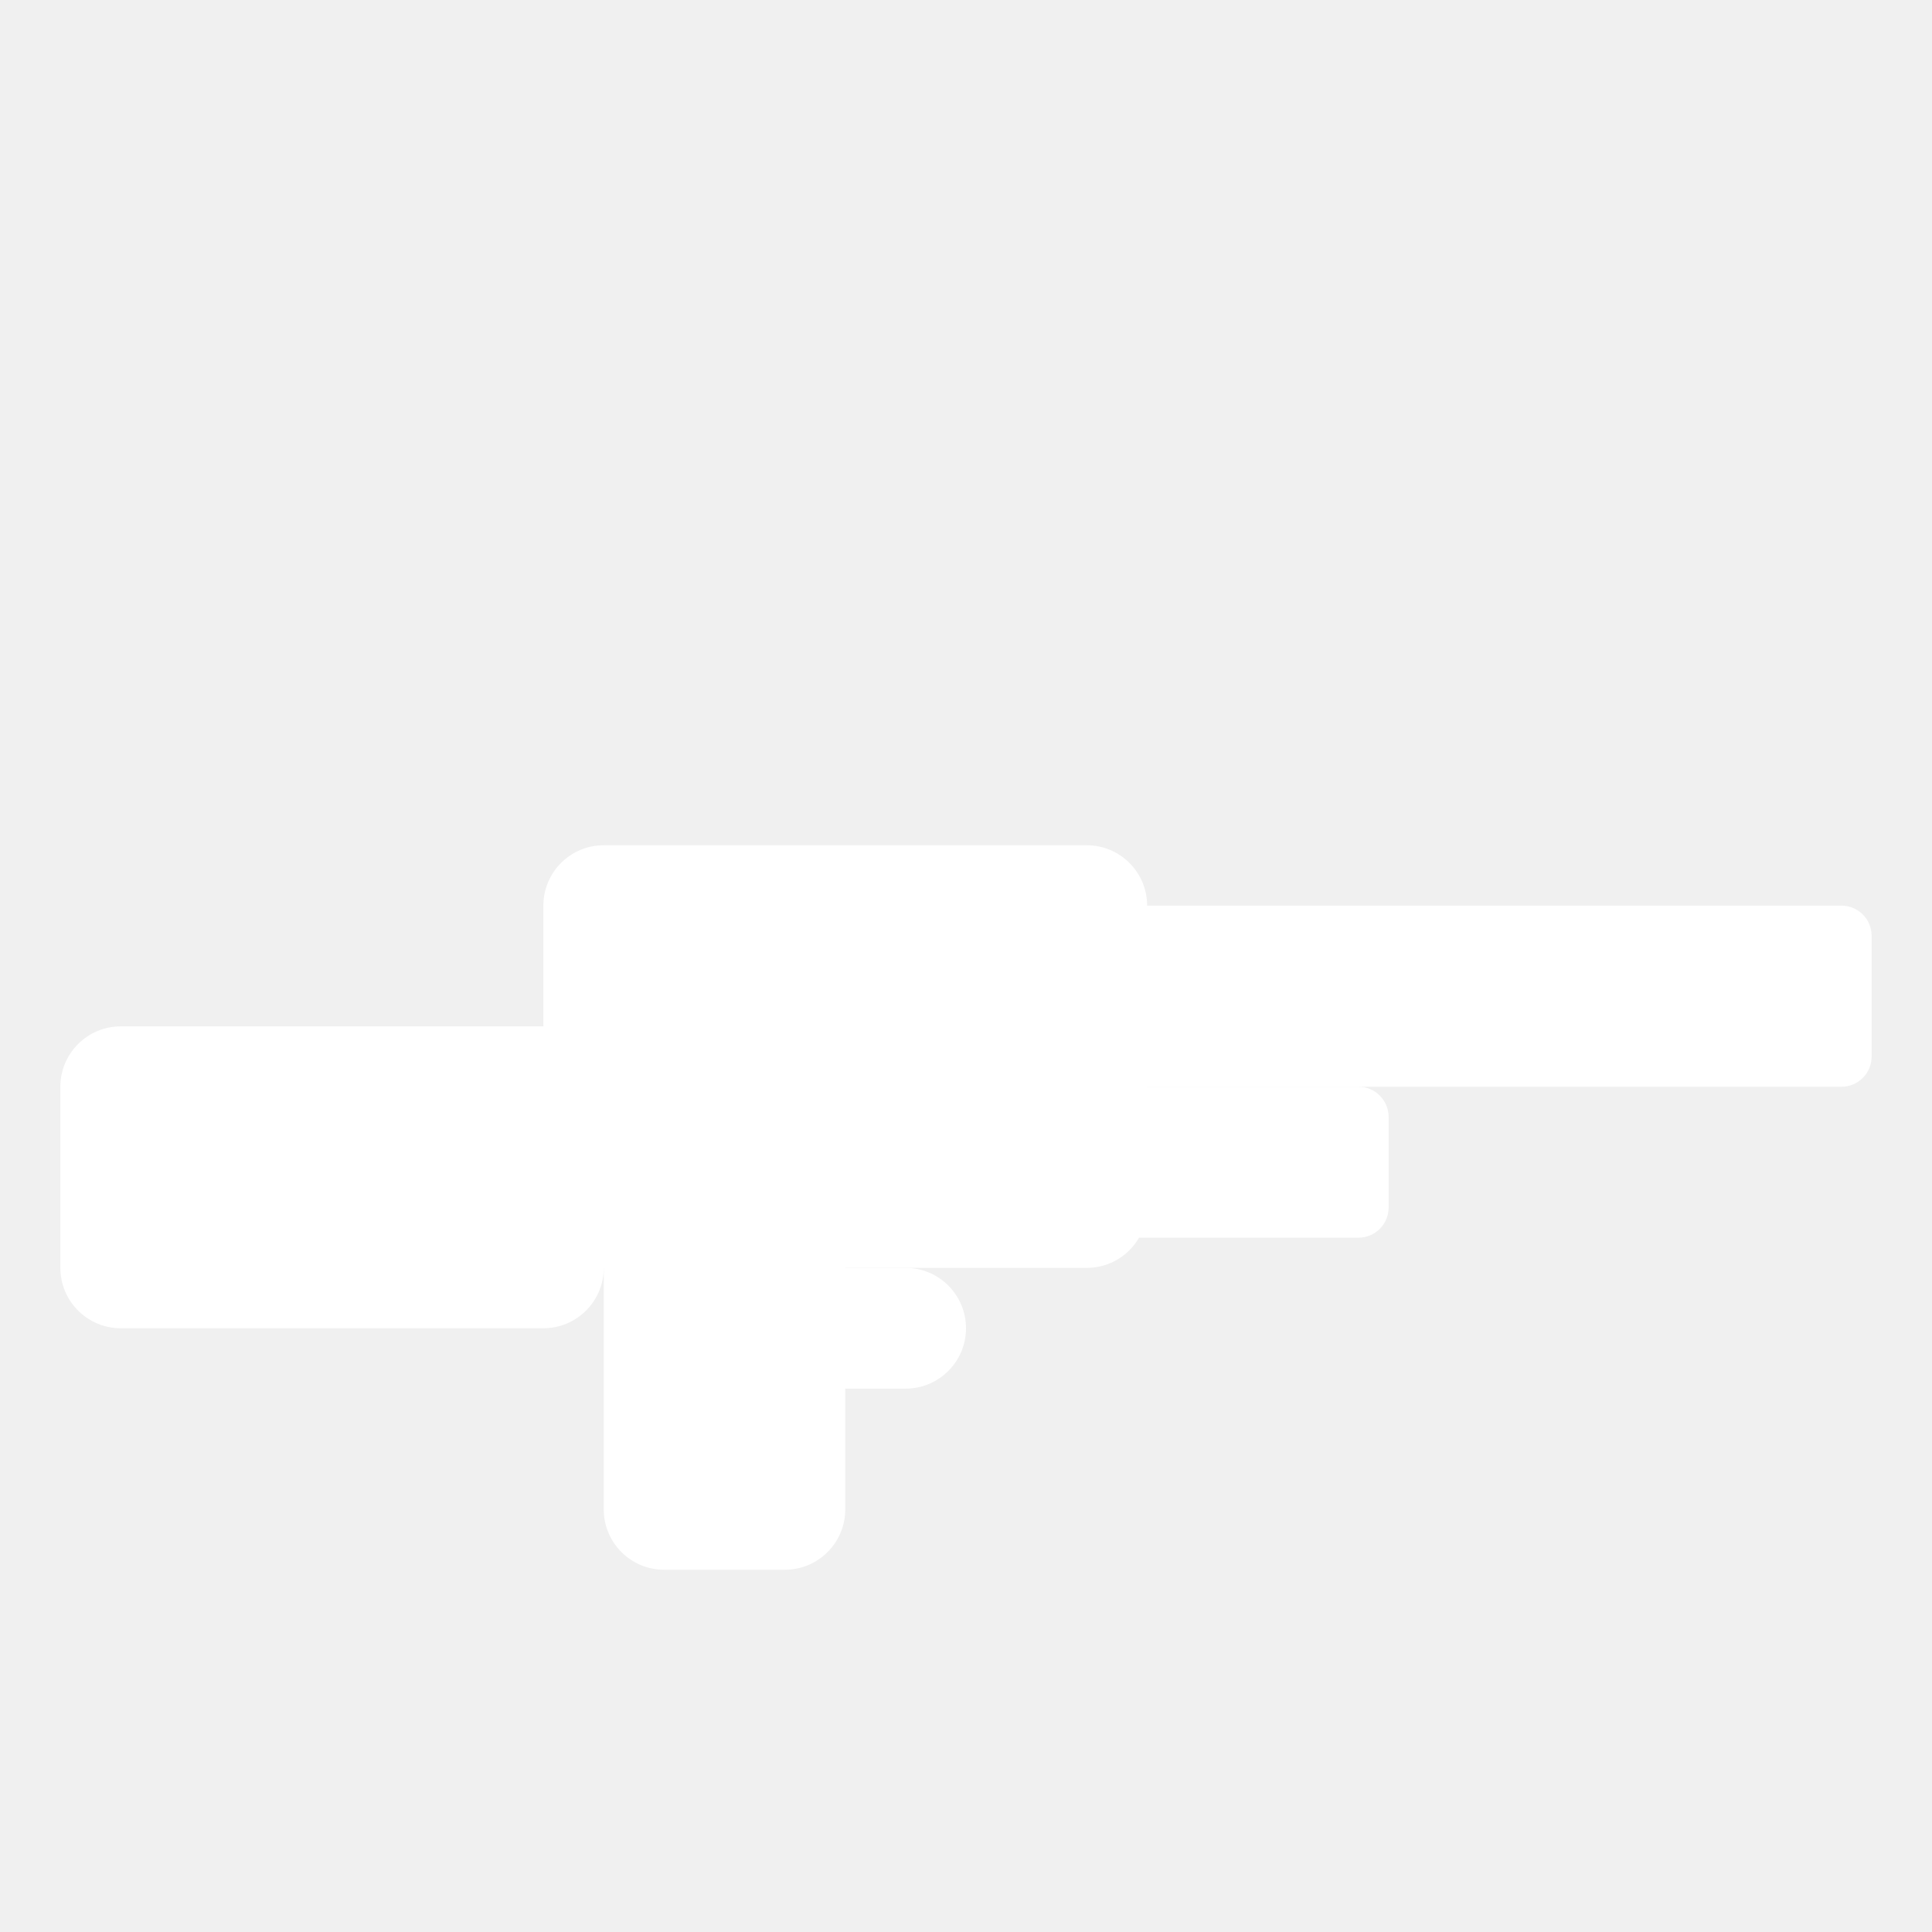
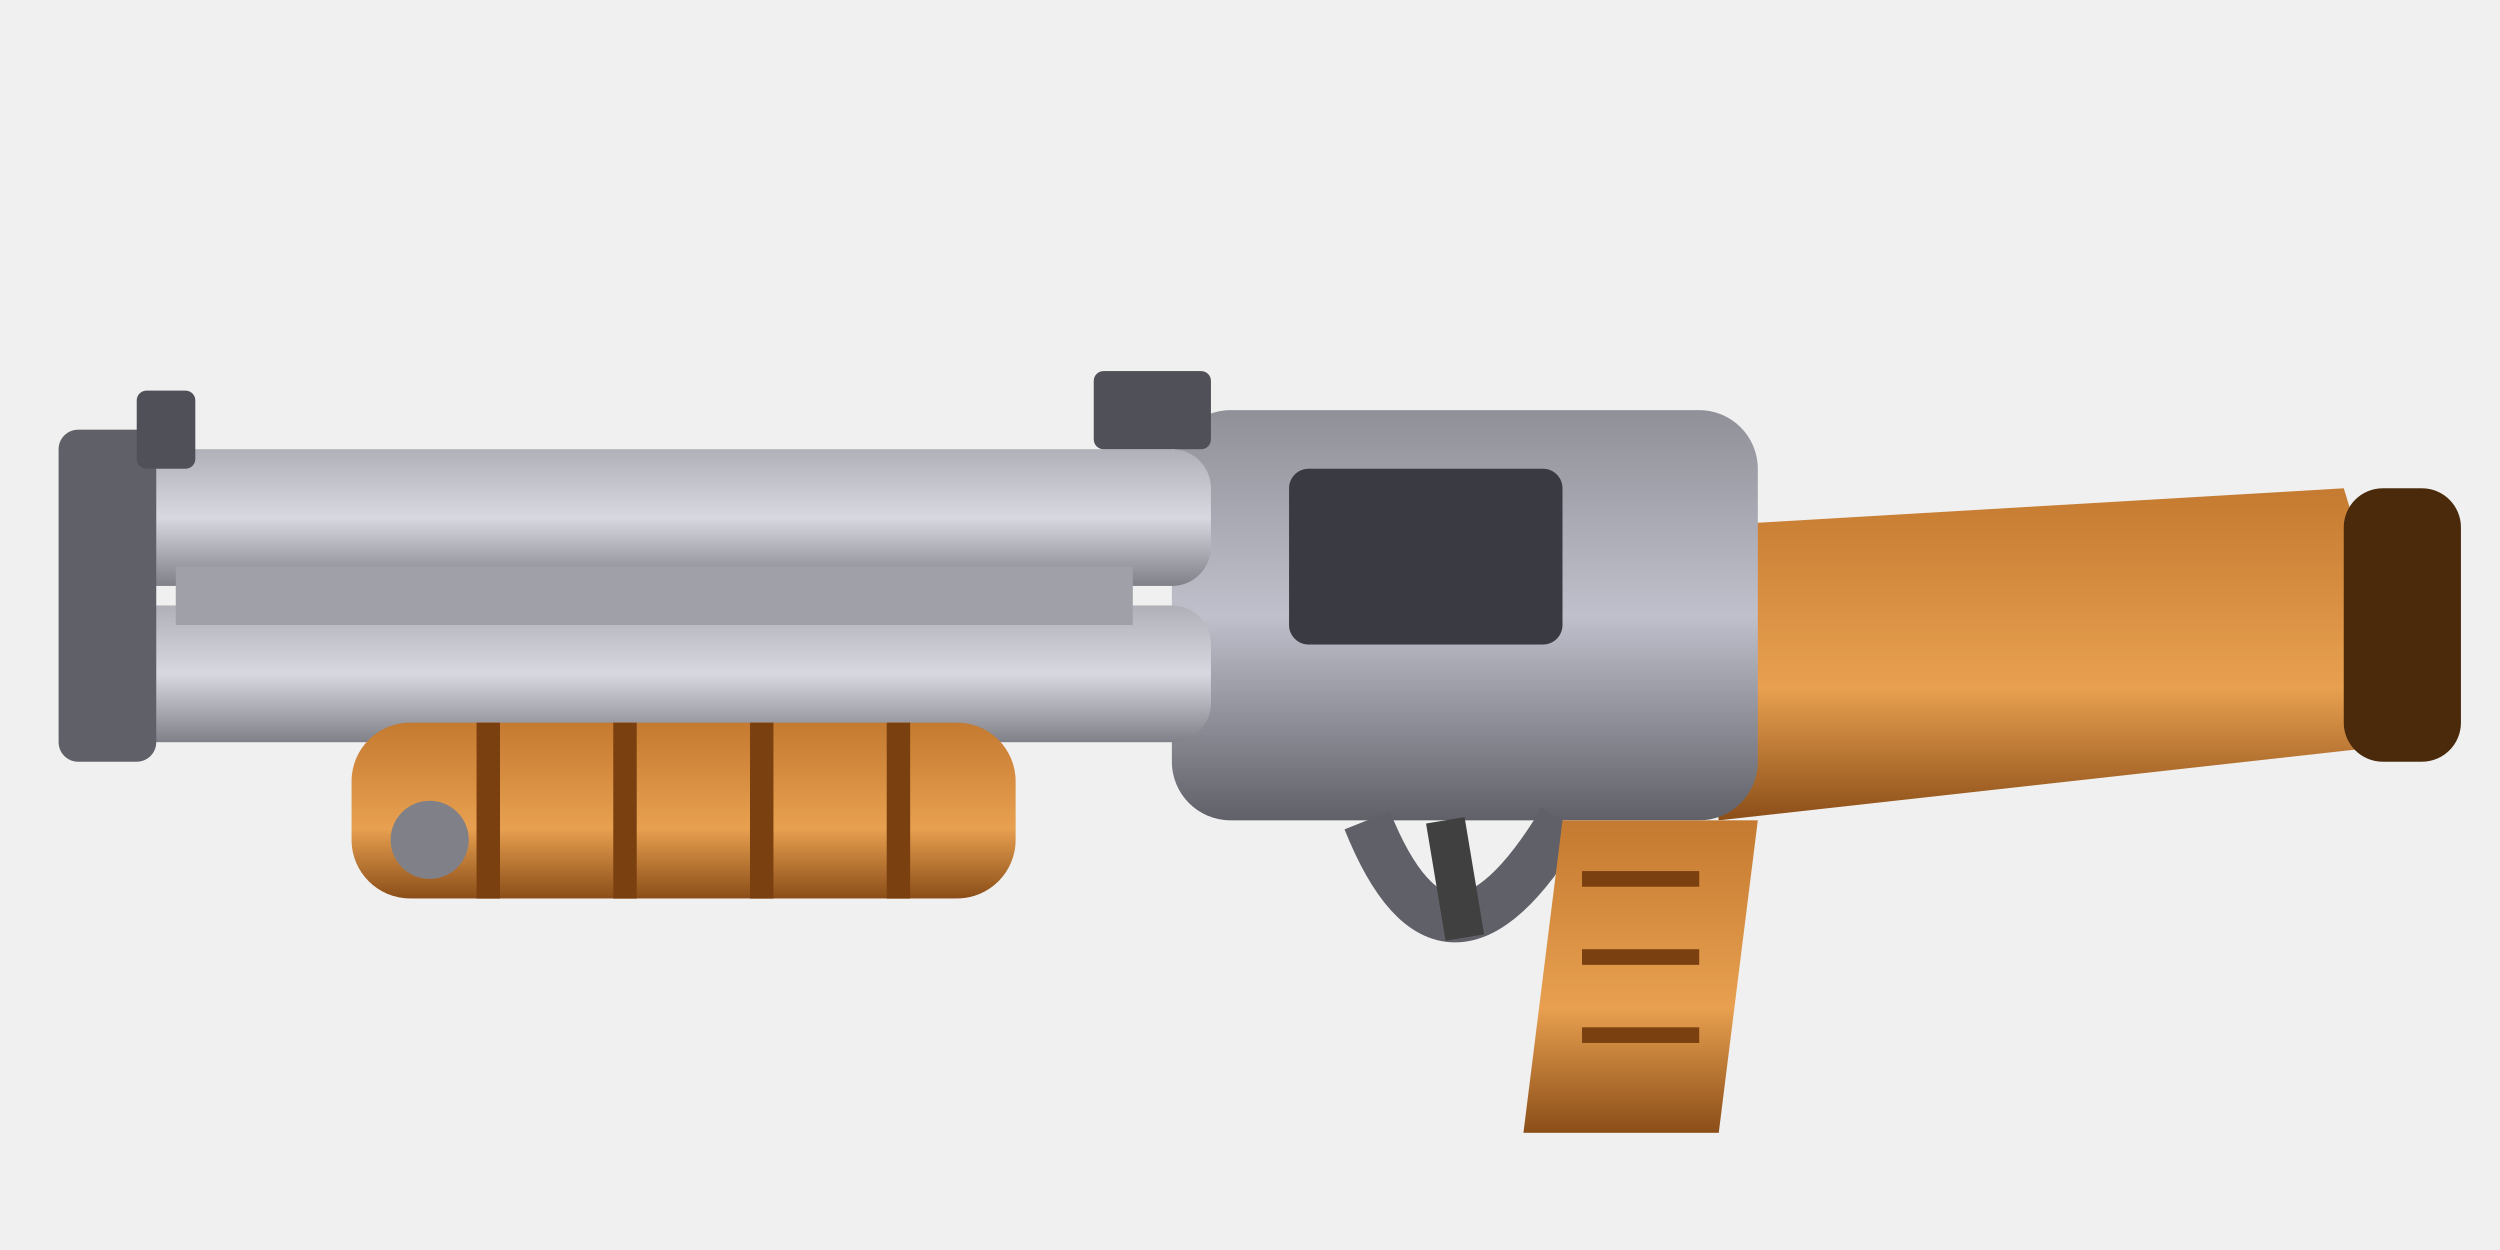
- <svg xmlns="http://www.w3.org/2000/svg" viewBox="0 0 64 64">
-   <rect x="2" y="34" width="18" height="10" rx="2" fill="white" />
-   <rect x="18" y="28" width="20" height="14" rx="2" fill="white" />
-   <rect x="36" y="30" width="26" height="6" rx="1" fill="white" />
-   <rect x="32" y="36" width="14" height="5" rx="1" fill="white" />
-   <rect x="22" y="42" width="10" height="4" rx="2" fill="white" />
-   <rect x="20" y="40" width="8" height="12" rx="2" fill="white" />
+ <svg xmlns="http://www.w3.org/2000/svg" viewBox="0 0 128 64">
+   <defs>
+     <linearGradient id="sg_barrel" x1="0" y1="0" x2="0" y2="1">
+       <stop offset="0%" stop-color="#b0b0b8" />
+       <stop offset="50%" stop-color="#d8d8e0" />
+       <stop offset="100%" stop-color="#808088" />
+     </linearGradient>
+     <linearGradient id="sg_wood" x1="0" y1="0" x2="0" y2="1">
+       <stop offset="0%" stop-color="#c47a30" />
+       <stop offset="60%" stop-color="#e8a050" />
+       <stop offset="100%" stop-color="#8b4e18" />
+     </linearGradient>
+     <linearGradient id="sg_metal" x1="0" y1="0" x2="0" y2="1">
+       <stop offset="0%" stop-color="#909098" />
+       <stop offset="50%" stop-color="#c0c0cc" />
+       <stop offset="100%" stop-color="#606068" />
+     </linearGradient>
+   </defs>
+   <polygon points="86,27 120,25 124,38 88,42" fill="url(#sg_wood)" />
+   <rect x="120" y="25" width="6" height="14" rx="2" fill="#4a2a0a" />
+   <rect x="60" y="21" width="30" height="21" rx="3" fill="url(#sg_metal)" />
+   <rect x="66" y="24" width="14" height="9" rx="1" fill="#3a3a42" />
+   <rect x="5" y="23" width="57" height="7" rx="2" fill="url(#sg_barrel)" />
+   <rect x="5" y="31" width="57" height="7" rx="2" fill="url(#sg_barrel)" />
+   <rect x="9" y="29" width="49" height="3" fill="#a0a0a8" />
+   <rect x="3" y="22" width="5" height="17" rx="1" fill="#606068" />
+   <rect x="18" y="37" width="34" height="9" rx="3" fill="url(#sg_wood)" />
+   <line x1="25" y1="37" x2="25" y2="46" stroke="#7a4010" stroke-width="1.2" />
+   <line x1="32" y1="37" x2="32" y2="46" stroke="#7a4010" stroke-width="1.2" />
+   <line x1="39" y1="37" x2="39" y2="46" stroke="#7a4010" stroke-width="1.2" />
+   <line x1="46" y1="37" x2="46" y2="46" stroke="#7a4010" stroke-width="1.2" />
+   <path d="M70,42 Q74,52 80,42" stroke="#606068" stroke-width="2.5" fill="none" />
+   <line x1="74" y1="42" x2="75" y2="48" stroke="#404040" stroke-width="2" />
+   <polygon points="80,42 90,42 88,58 78,58" fill="url(#sg_wood)" />
+   <line x1="81" y1="45" x2="87" y2="45" stroke="#7a4010" stroke-width="0.8" />
+   <line x1="81" y1="49" x2="87" y2="49" stroke="#7a4010" stroke-width="0.8" />
+   <line x1="81" y1="53" x2="87" y2="53" stroke="#7a4010" stroke-width="0.8" />
+   <rect x="7" y="20" width="3" height="4" rx="0.5" fill="#505058" />
+   <rect x="56" y="19" width="6" height="4" rx="0.5" fill="#505058" />
+   <circle cx="22" cy="43" r="2" fill="#808088" />
</svg>
